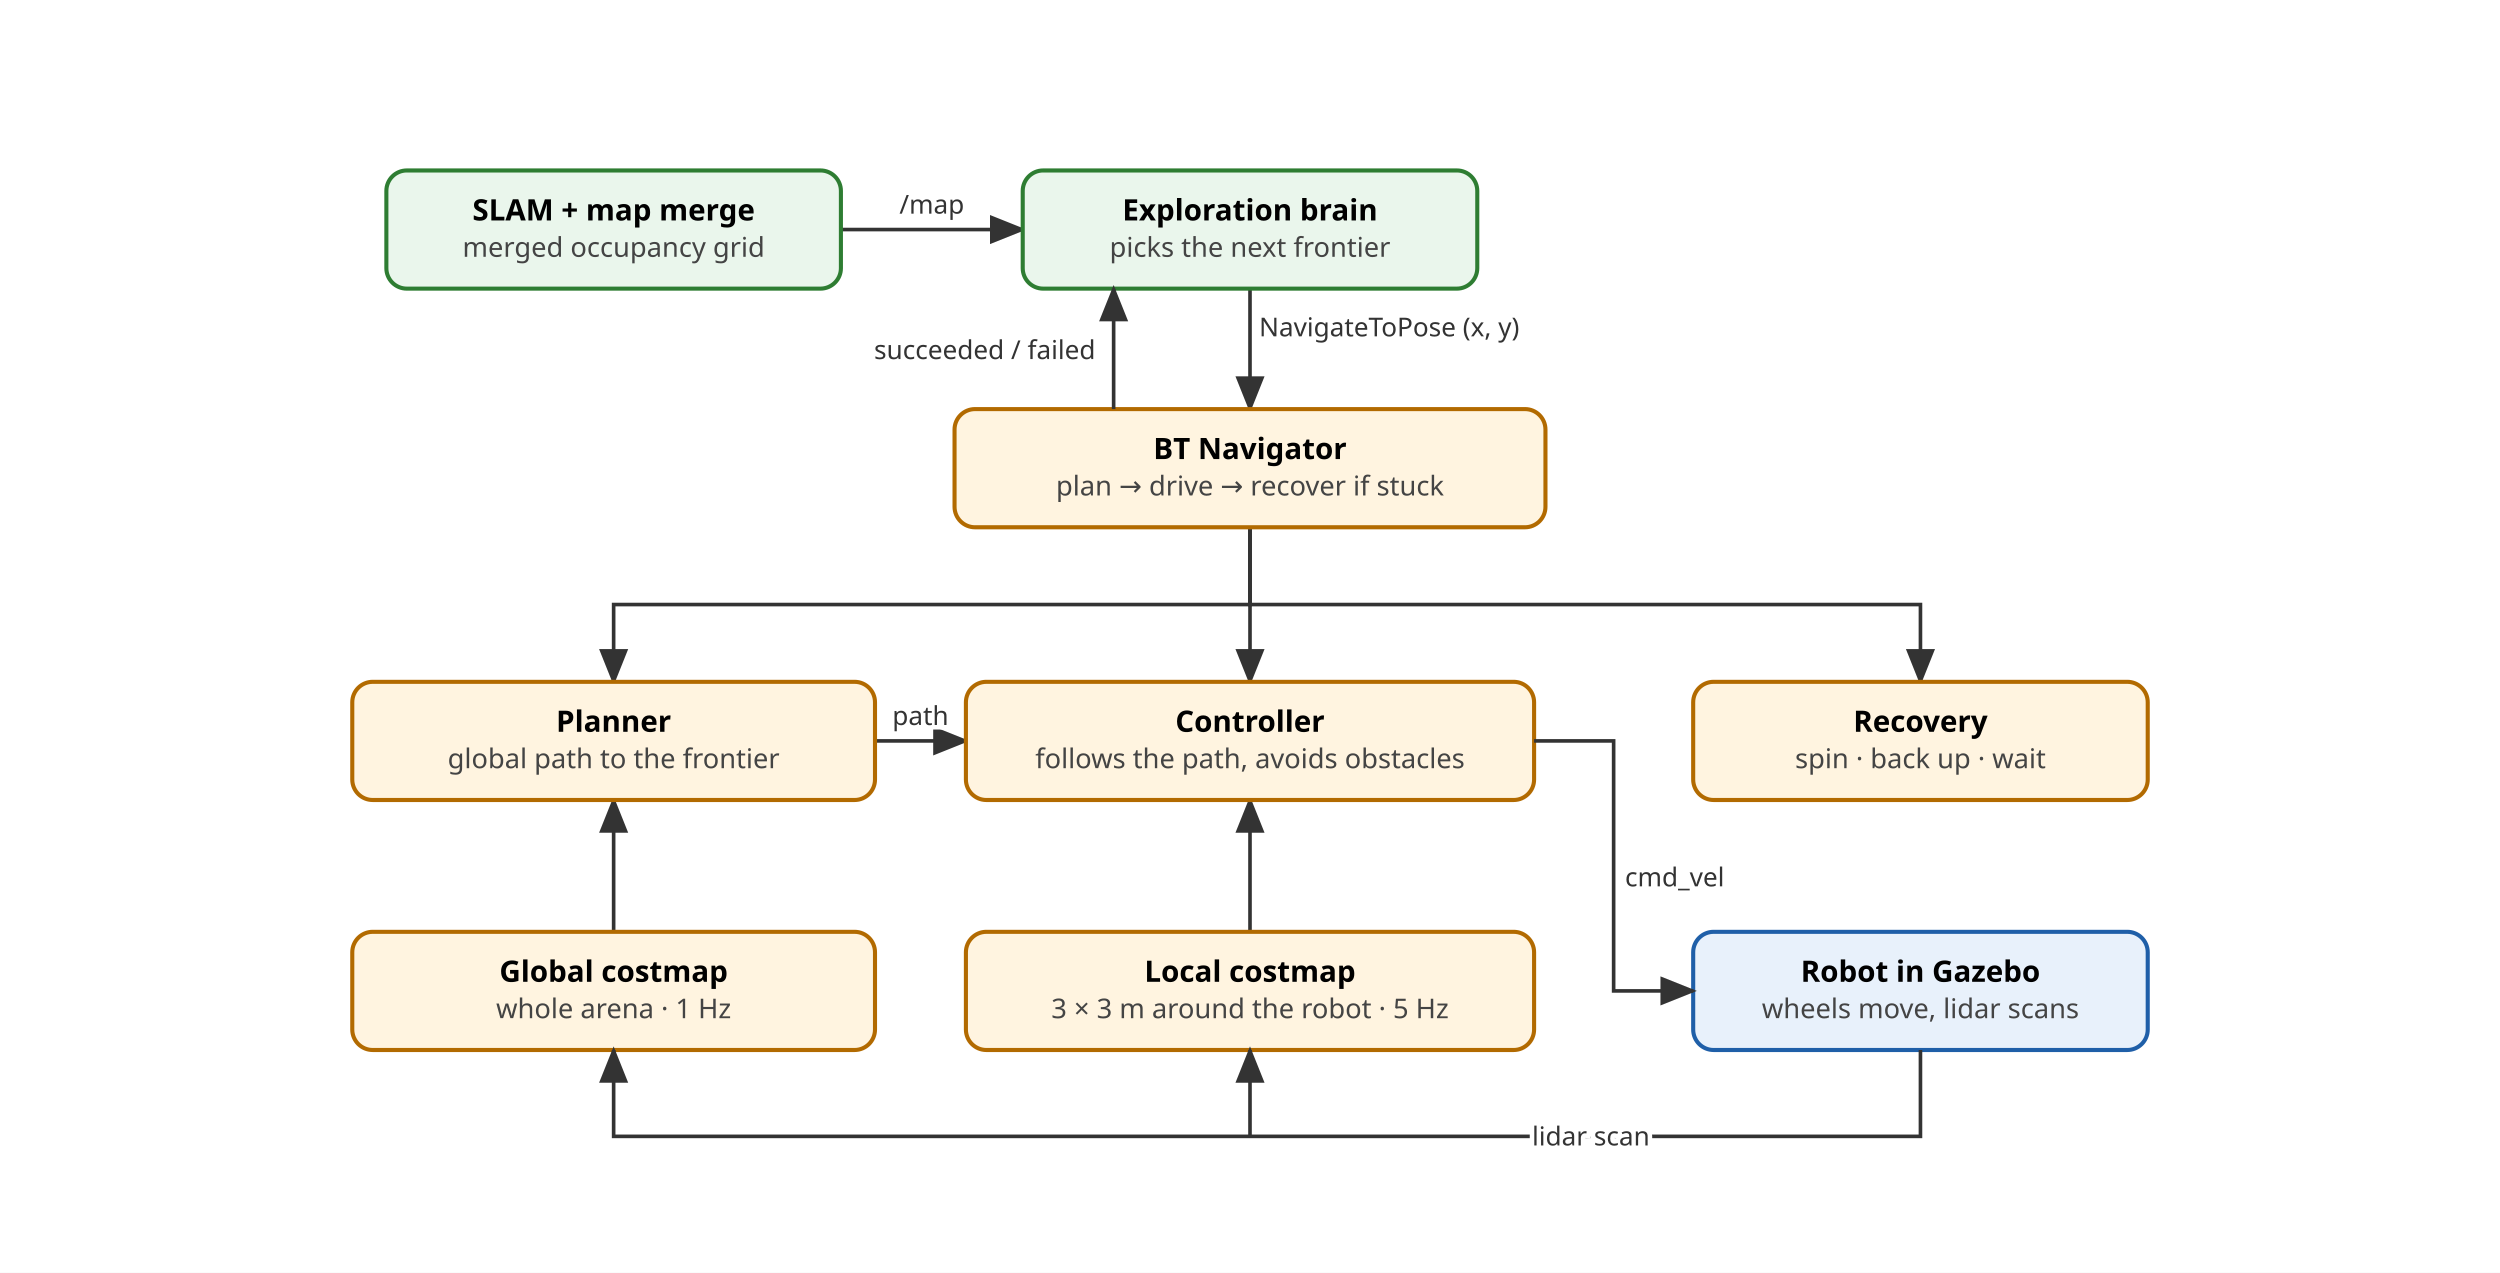
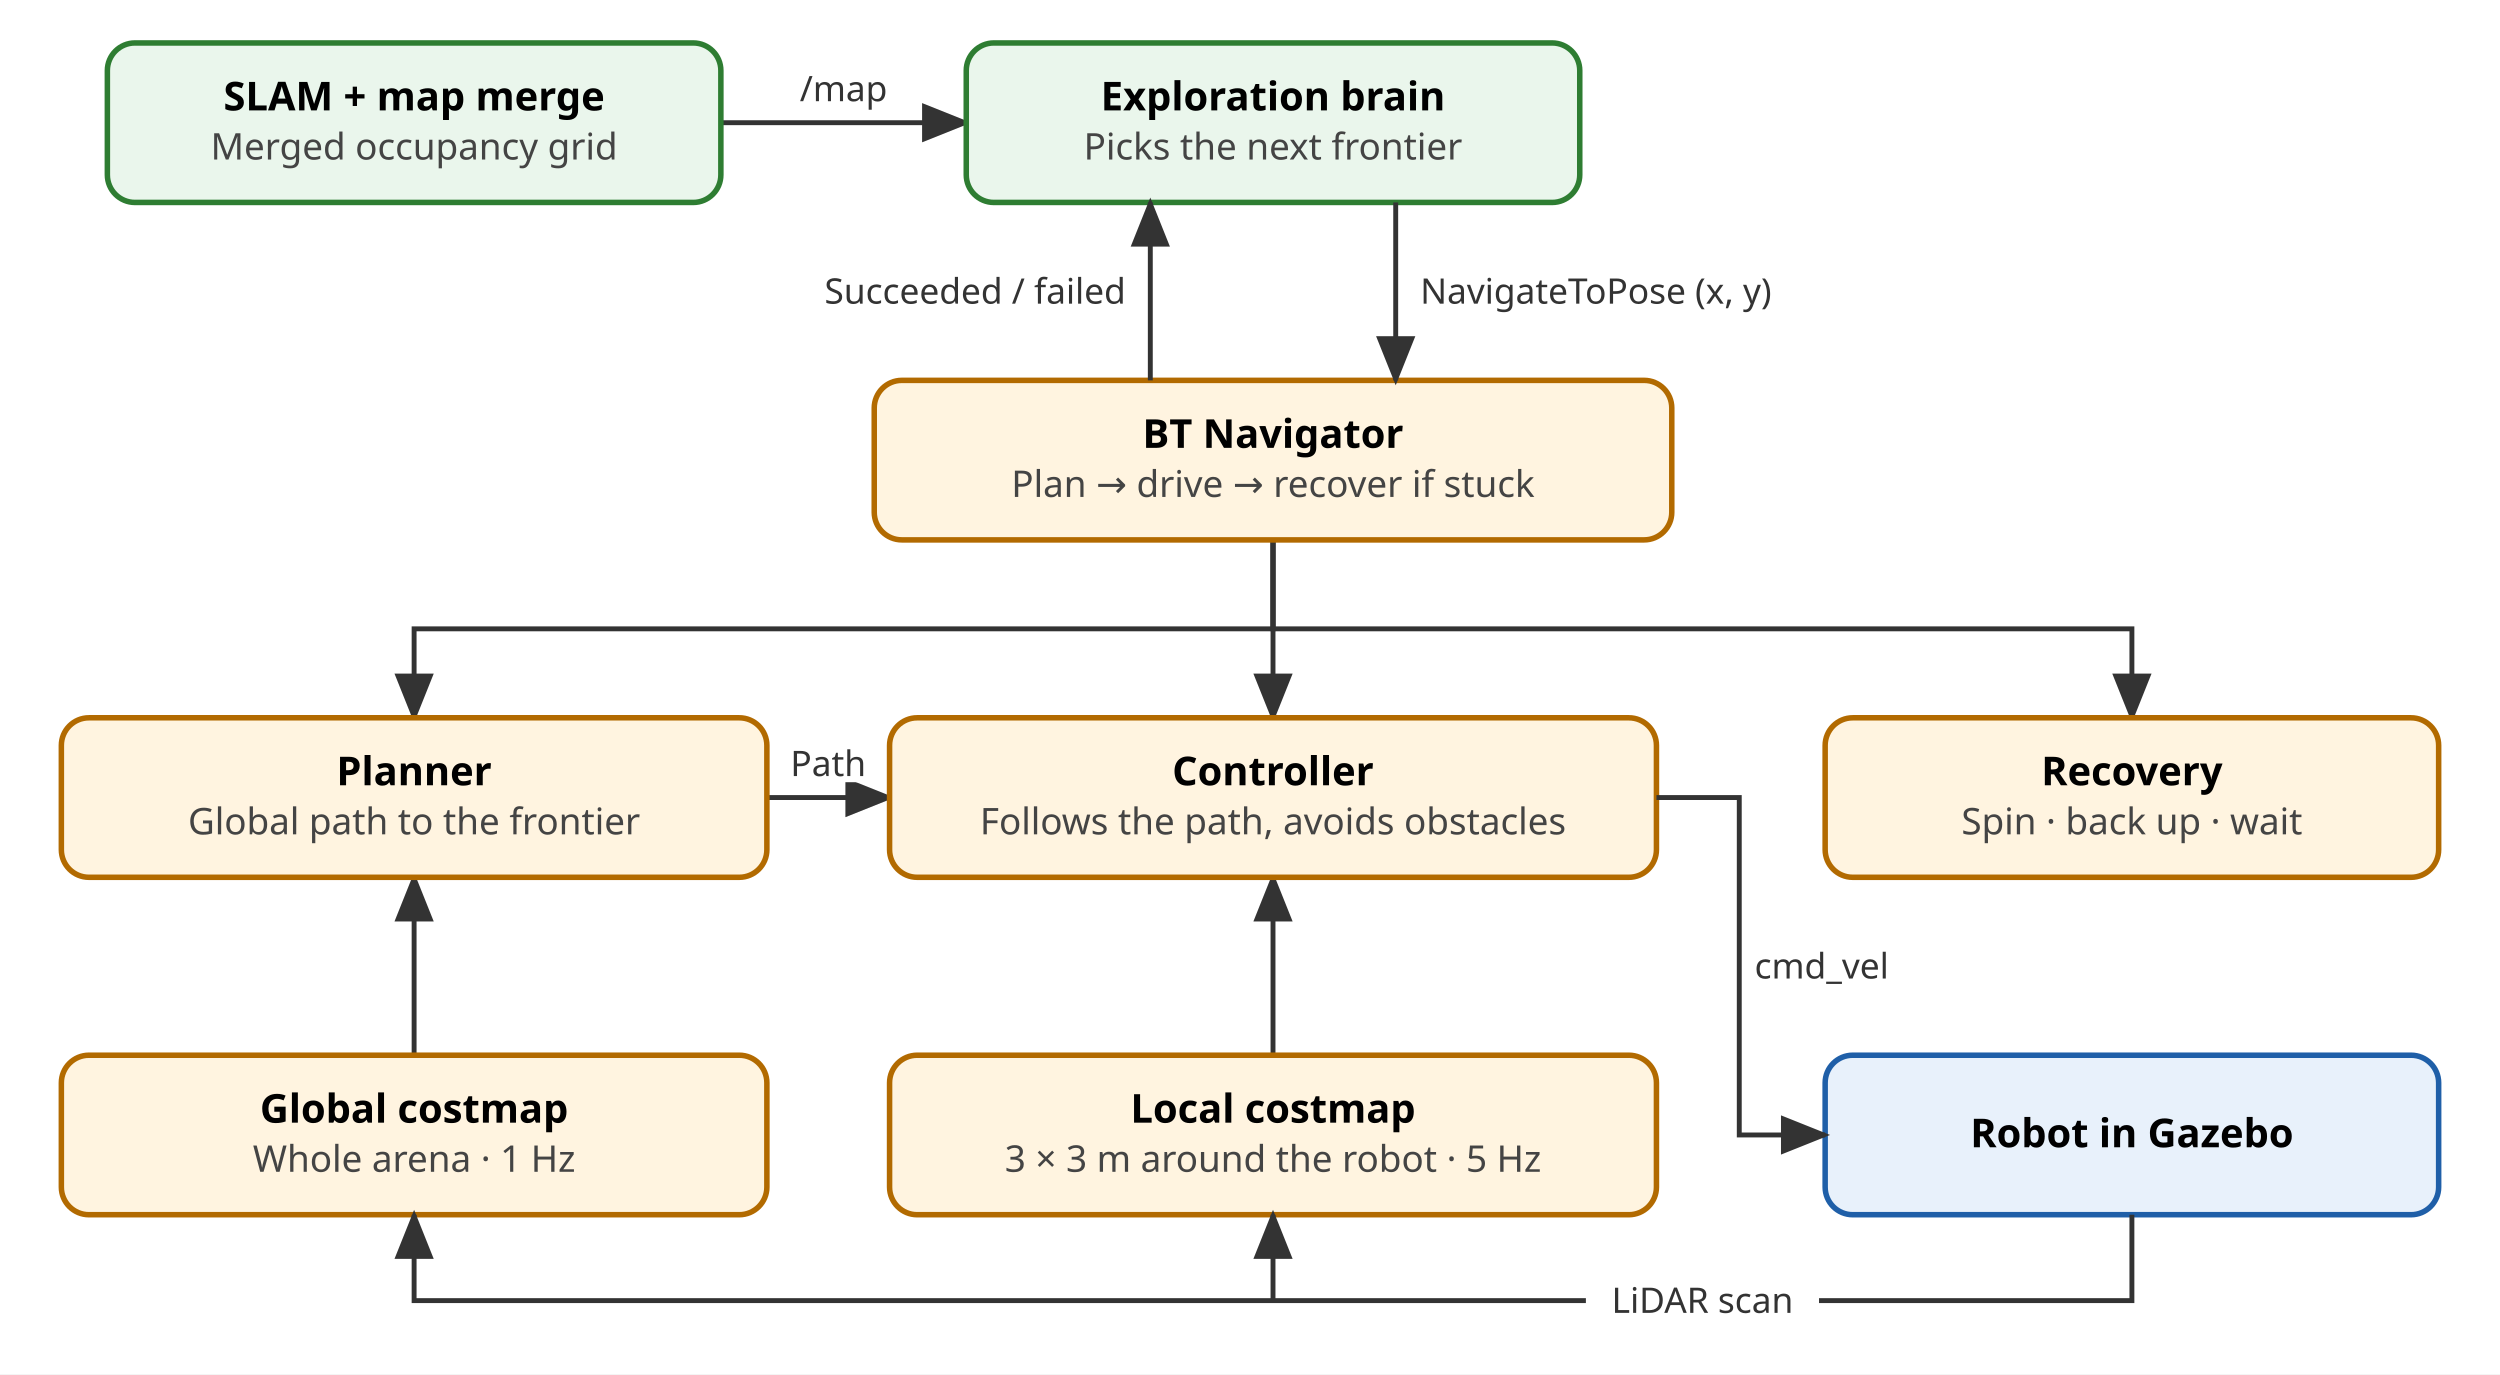
- <svg xmlns="http://www.w3.org/2000/svg" width="1100" height="560" font-family="sans-serif" font-size="13">
+ <svg xmlns="http://www.w3.org/2000/svg" width="815" height="448" viewBox="135 0 815 448" font-family="sans-serif" font-size="13">
  <defs>
    <marker id="arr" markerWidth="10" markerHeight="8" refX="9" refY="4" orient="auto">
      <path d="M0,0 L10,4 L0,8 z" fill="#333" />
    </marker>
  </defs>
-   <rect width="1100" height="560" fill="white" />
+   <rect x="135" width="815" height="448" fill="white" />
  <text x="550.0" y="30" text-anchor="middle" font-size="20" font-weight="bold" />
-   <path d="M370,101.0 L410.0,101.0 L410.0,101.0 L450,101.0" fill="none" stroke="#333" stroke-width="1.6" marker-end="url(#arr)" />
-   <path d="M550.0,127 L550.0,153.5 L550.0,153.5 L550.0,180" fill="none" stroke="#333" stroke-width="1.6" marker-end="url(#arr)" />
-   <path d="M550.0,232 L550.0,266.0 L270.0,266.0 L270.0,300" fill="none" stroke="#333" stroke-width="1.6" marker-end="url(#arr)" />
-   <path d="M550.0,232 L550.0,266.0 L550.0,266.0 L550.0,300" fill="none" stroke="#333" stroke-width="1.6" marker-end="url(#arr)" />
-   <path d="M550.0,232 L550.0,266.0 L845.0,266.0 L845.0,300" fill="none" stroke="#333" stroke-width="1.6" marker-end="url(#arr)" />
-   <path d="M385,326.0 L405.0,326.0 L405.0,326.0 L425,326.0" fill="none" stroke="#333" stroke-width="1.6" marker-end="url(#arr)" />
-   <path d="M270.0,410 L270.0,381.0 L270.0,381.0 L270.0,352" fill="none" stroke="#333" stroke-width="1.6" marker-end="url(#arr)" />
-   <path d="M550.0,410 L550.0,381.0 L550.0,381.0 L550.0,352" fill="none" stroke="#333" stroke-width="1.6" marker-end="url(#arr)" />
-   <rect x="170" y="75" width="200" height="52" rx="9" fill="#EAF6EC" stroke="#2E7D32" stroke-width="1.8" />
-   <text x="270.0" y="97" text-anchor="middle" font-weight="bold">SLAM + map merge</text>
-   <text x="270.0" y="113" text-anchor="middle" fill="#444" font-size="12">merged occupancy grid</text>
-   <rect x="450" y="75" width="200" height="52" rx="9" fill="#EAF6EC" stroke="#2E7D32" stroke-width="1.8" />
-   <text x="550.0" y="97" text-anchor="middle" font-weight="bold">Exploration brain</text>
-   <text x="550.0" y="113" text-anchor="middle" fill="#444" font-size="12">picks the next frontier</text>
-   <rect x="420" y="180" width="260" height="52" rx="9" fill="#FFF4E0" stroke="#B26A00" stroke-width="1.8" />
-   <text x="550.0" y="202" text-anchor="middle" font-weight="bold">BT Navigator</text>
-   <text x="550.0" y="218" text-anchor="middle" fill="#444" font-size="12">plan → drive → recover if stuck</text>
-   <rect x="155" y="300" width="230" height="52" rx="9" fill="#FFF4E0" stroke="#B26A00" stroke-width="1.8" />
-   <text x="270.0" y="322" text-anchor="middle" font-weight="bold">Planner</text>
-   <text x="270.0" y="338" text-anchor="middle" fill="#444" font-size="12">global path to the frontier</text>
-   <rect x="425" y="300" width="250" height="52" rx="9" fill="#FFF4E0" stroke="#B26A00" stroke-width="1.8" />
-   <text x="550.0" y="322" text-anchor="middle" font-weight="bold">Controller</text>
-   <text x="550.0" y="338" text-anchor="middle" fill="#444" font-size="12">follows the path, avoids obstacles</text>
-   <rect x="745" y="300" width="200" height="52" rx="9" fill="#FFF4E0" stroke="#B26A00" stroke-width="1.8" />
-   <text x="845.0" y="322" text-anchor="middle" font-weight="bold">Recovery</text>
-   <text x="845.0" y="338" text-anchor="middle" fill="#444" font-size="12">spin · back up · wait</text>
-   <rect x="155" y="410" width="230" height="52" rx="9" fill="#FFF4E0" stroke="#B26A00" stroke-width="1.8" />
-   <text x="270.0" y="432" text-anchor="middle" font-weight="bold">Global costmap</text>
-   <text x="270.0" y="448" text-anchor="middle" fill="#444" font-size="12">whole arena · 1 Hz</text>
-   <rect x="425" y="410" width="250" height="52" rx="9" fill="#FFF4E0" stroke="#B26A00" stroke-width="1.8" />
-   <text x="550.0" y="432" text-anchor="middle" font-weight="bold">Local costmap</text>
-   <text x="550.0" y="448" text-anchor="middle" fill="#444" font-size="12">3 × 3 m around the robot · 5 Hz</text>
-   <rect x="745" y="410" width="200" height="52" rx="9" fill="#E8F1FB" stroke="#1F5FA8" stroke-width="1.8" />
-   <text x="845.0" y="432" text-anchor="middle" font-weight="bold">Robot in Gazebo</text>
-   <text x="845.0" y="448" text-anchor="middle" fill="#444" font-size="12">wheels move, lidar scans</text>
-   <text x="410" y="94" font-size="11.5" fill="#333" text-anchor="middle" paint-order="stroke" stroke="white" stroke-width="4">/map</text>
-   <text x="554" y="148" font-size="11.5" fill="#333" text-anchor="start" paint-order="stroke" stroke="white" stroke-width="4">NavigateToPose (x, y)</text>
-   <text x="405" y="319" font-size="11.5" fill="#333" text-anchor="middle" paint-order="stroke" stroke="white" stroke-width="4">path</text>
-   <path d="M490,180 L490,127" fill="none" stroke="#333" stroke-width="1.6" marker-end="url(#arr)" />
-   <text x="482" y="158" font-size="11.5" fill="#333" paint-order="stroke" stroke="white" stroke-width="4" text-anchor="end">succeeded / failed</text>
-   <path d="M675,326 L710,326 L710,436 L745,436" fill="none" stroke="#333" stroke-width="1.6" marker-end="url(#arr)" />
-   <text x="715" y="390" font-size="11.5" fill="#333" paint-order="stroke" stroke="white" stroke-width="4">cmd_vel</text>
-   <path d="M845,462 L845,500 L270,500 L270,462" fill="none" stroke="#333" stroke-width="1.6" marker-end="url(#arr)" />
-   <path d="M550,500 L550,462" fill="none" stroke="#333" stroke-width="1.6" marker-end="url(#arr)" />
-   <text x="700" y="504" font-size="11.5" fill="#333" paint-order="stroke" stroke="white" stroke-width="4" text-anchor="middle">lidar scan</text>
+   <path d="M370,40.0 L410.0,40.0 L410.0,40.0 L450,40.0" fill="none" stroke="#333" stroke-width="1.6" marker-end="url(#arr)" />
+   <path d="M550.0,176 L550.0,205.0 L270.0,205.0 L270.0,234" fill="none" stroke="#333" stroke-width="1.6" marker-end="url(#arr)" />
+   <path d="M550.0,176 L550.0,205.0 L550.0,205.0 L550.0,234" fill="none" stroke="#333" stroke-width="1.6" marker-end="url(#arr)" />
+   <path d="M550.0,176 L550.0,205.0 L830.0,205.0 L830.0,234" fill="none" stroke="#333" stroke-width="1.6" marker-end="url(#arr)" />
+   <path d="M385,260.0 L405.0,260.0 L405.0,260.0 L425,260.0" fill="none" stroke="#333" stroke-width="1.6" marker-end="url(#arr)" />
+   <path d="M270.0,344 L270.0,315.0 L270.0,315.0 L270.0,286" fill="none" stroke="#333" stroke-width="1.6" marker-end="url(#arr)" />
+   <path d="M550.0,344 L550.0,315.0 L550.0,315.0 L550.0,286" fill="none" stroke="#333" stroke-width="1.6" marker-end="url(#arr)" />
+   <rect x="170" y="14" width="200" height="52" rx="9" fill="#EAF6EC" stroke="#2E7D32" stroke-width="1.8" />
+   <text x="270.0" y="36" text-anchor="middle" font-weight="bold">SLAM + map merge</text>
+   <text x="270.0" y="52" text-anchor="middle" fill="#444" font-size="12">Merged occupancy grid</text>
+   <rect x="450" y="14" width="200" height="52" rx="9" fill="#EAF6EC" stroke="#2E7D32" stroke-width="1.8" />
+   <text x="550.0" y="36" text-anchor="middle" font-weight="bold">Exploration brain</text>
+   <text x="550.0" y="52" text-anchor="middle" fill="#444" font-size="12">Picks the next frontier</text>
+   <rect x="420" y="124" width="260" height="52" rx="9" fill="#FFF4E0" stroke="#B26A00" stroke-width="1.8" />
+   <text x="550.0" y="146" text-anchor="middle" font-weight="bold">BT Navigator</text>
+   <text x="550.0" y="162" text-anchor="middle" fill="#444" font-size="12">Plan → drive → recover if stuck</text>
+   <rect x="155" y="234" width="230" height="52" rx="9" fill="#FFF4E0" stroke="#B26A00" stroke-width="1.8" />
+   <text x="270.0" y="256" text-anchor="middle" font-weight="bold">Planner</text>
+   <text x="270.0" y="272" text-anchor="middle" fill="#444" font-size="12">Global path to the frontier</text>
+   <rect x="425" y="234" width="250" height="52" rx="9" fill="#FFF4E0" stroke="#B26A00" stroke-width="1.8" />
+   <text x="550.0" y="256" text-anchor="middle" font-weight="bold">Controller</text>
+   <text x="550.0" y="272" text-anchor="middle" fill="#444" font-size="12">Follows the path, avoids obstacles</text>
+   <rect x="730" y="234" width="200" height="52" rx="9" fill="#FFF4E0" stroke="#B26A00" stroke-width="1.8" />
+   <text x="830.0" y="256" text-anchor="middle" font-weight="bold">Recovery</text>
+   <text x="830.0" y="272" text-anchor="middle" fill="#444" font-size="12">Spin · back up · wait</text>
+   <rect x="155" y="344" width="230" height="52" rx="9" fill="#FFF4E0" stroke="#B26A00" stroke-width="1.8" />
+   <text x="270.0" y="366" text-anchor="middle" font-weight="bold">Global costmap</text>
+   <text x="270.0" y="382" text-anchor="middle" fill="#444" font-size="12">Whole arena · 1 Hz</text>
+   <rect x="425" y="344" width="250" height="52" rx="9" fill="#FFF4E0" stroke="#B26A00" stroke-width="1.8" />
+   <text x="550.0" y="366" text-anchor="middle" font-weight="bold">Local costmap</text>
+   <text x="550.0" y="382" text-anchor="middle" fill="#444" font-size="12">3 × 3 m around the robot · 5 Hz</text>
+   <rect x="730" y="344" width="200" height="52" rx="9" fill="#E8F1FB" stroke="#1F5FA8" stroke-width="1.8" />
+   <text x="830.0" y="374" text-anchor="middle" font-weight="bold">Robot in Gazebo</text>
+   <text x="410" y="33" font-size="11.5" fill="#333" text-anchor="middle" paint-order="stroke" stroke="white" stroke-width="4">/map</text>
+   <text x="405" y="253" font-size="11.5" fill="#333" text-anchor="middle" paint-order="stroke" stroke="white" stroke-width="4">Path</text>
+   <path d="M590,66 L590,124" fill="none" stroke="#333" stroke-width="1.6" marker-end="url(#arr)" />
+   <path d="M510,124 L510,66" fill="none" stroke="#333" stroke-width="1.6" marker-end="url(#arr)" />
+   <text x="598" y="99" font-size="11.5" fill="#333" paint-order="stroke" stroke="white" stroke-width="4">NavigateToPose (x, y)</text>
+   <text x="502" y="99" font-size="11.5" fill="#333" paint-order="stroke" stroke="white" stroke-width="4" text-anchor="end">Succeeded / failed</text>
+   <path d="M675,260 L702,260 L702,370 L730,370" fill="none" stroke="#333" stroke-width="1.6" marker-end="url(#arr)" />
+   <text x="707" y="319" font-size="11.5" fill="#333" paint-order="stroke" stroke="white" stroke-width="4">cmd_vel</text>
+   <path d="M830,396 L830,424 L270,424 L270,396" fill="none" stroke="#333" stroke-width="1.6" marker-end="url(#arr)" />
+   <path d="M550,424 L550,396" fill="none" stroke="#333" stroke-width="1.6" marker-end="url(#arr)" />
+   <rect x="652" y="415" width="76" height="17" fill="white" />
+   <text x="690" y="428" font-size="11.5" fill="#333" paint-order="stroke" stroke="white" stroke-width="4" text-anchor="middle">LiDAR scan</text>
</svg>
